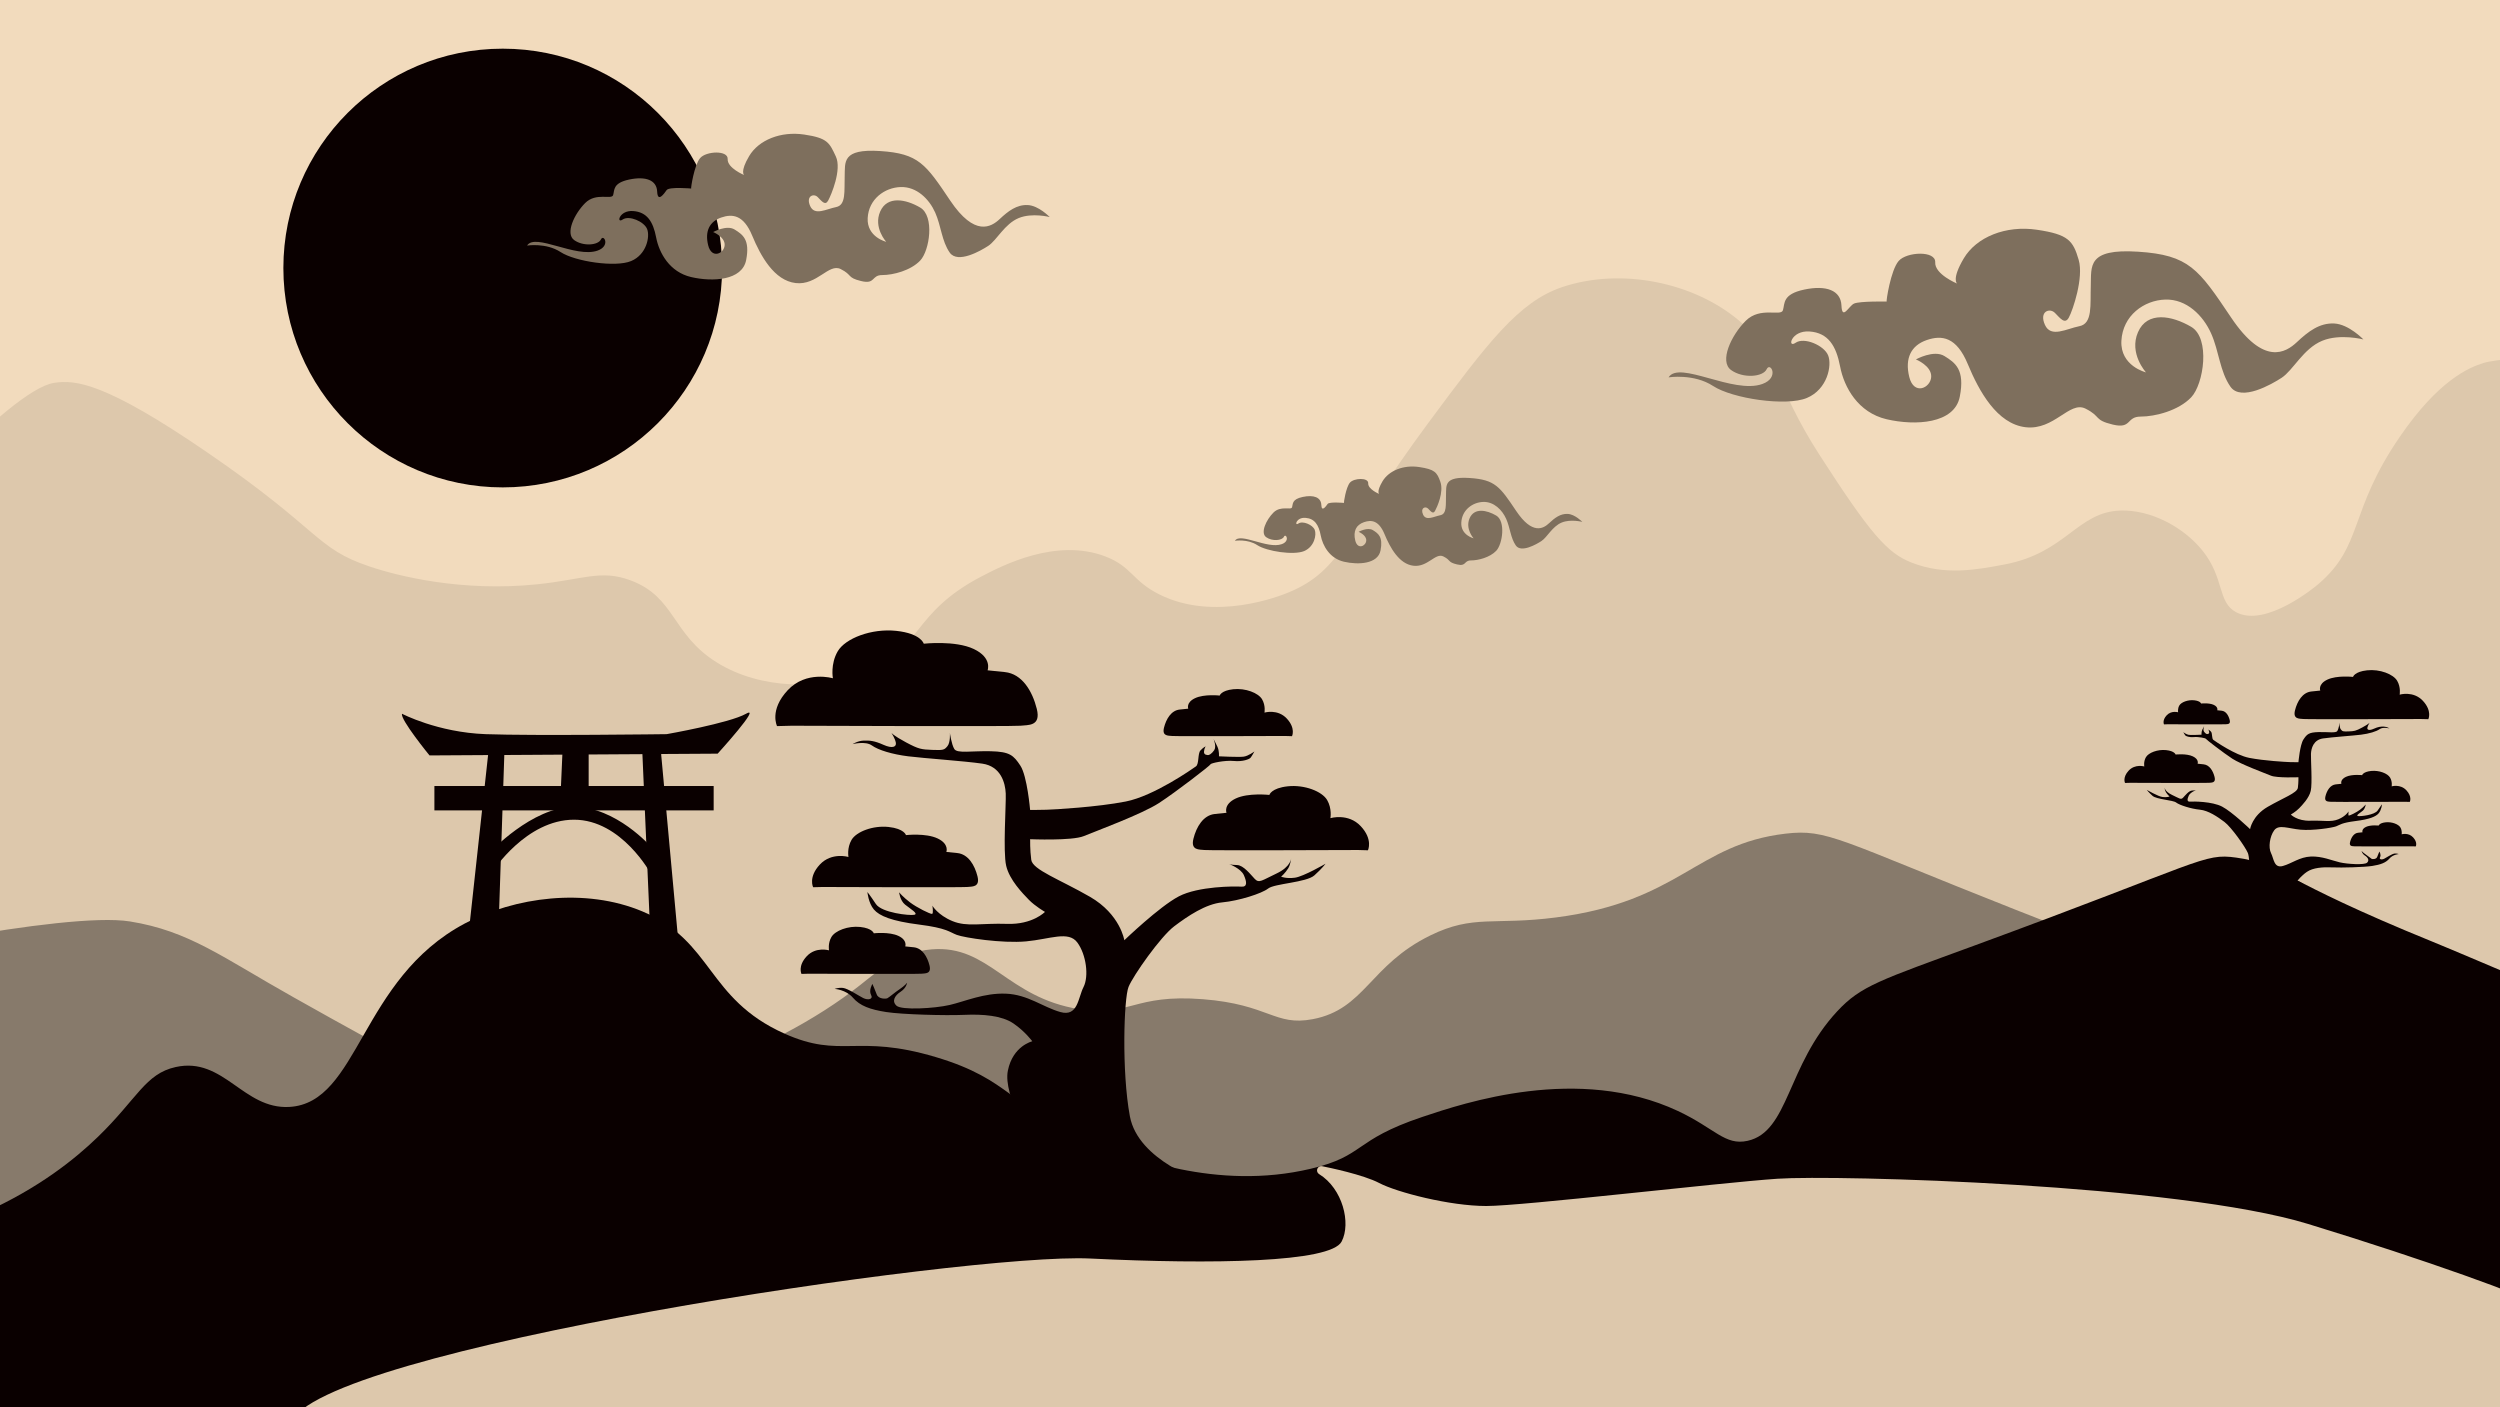
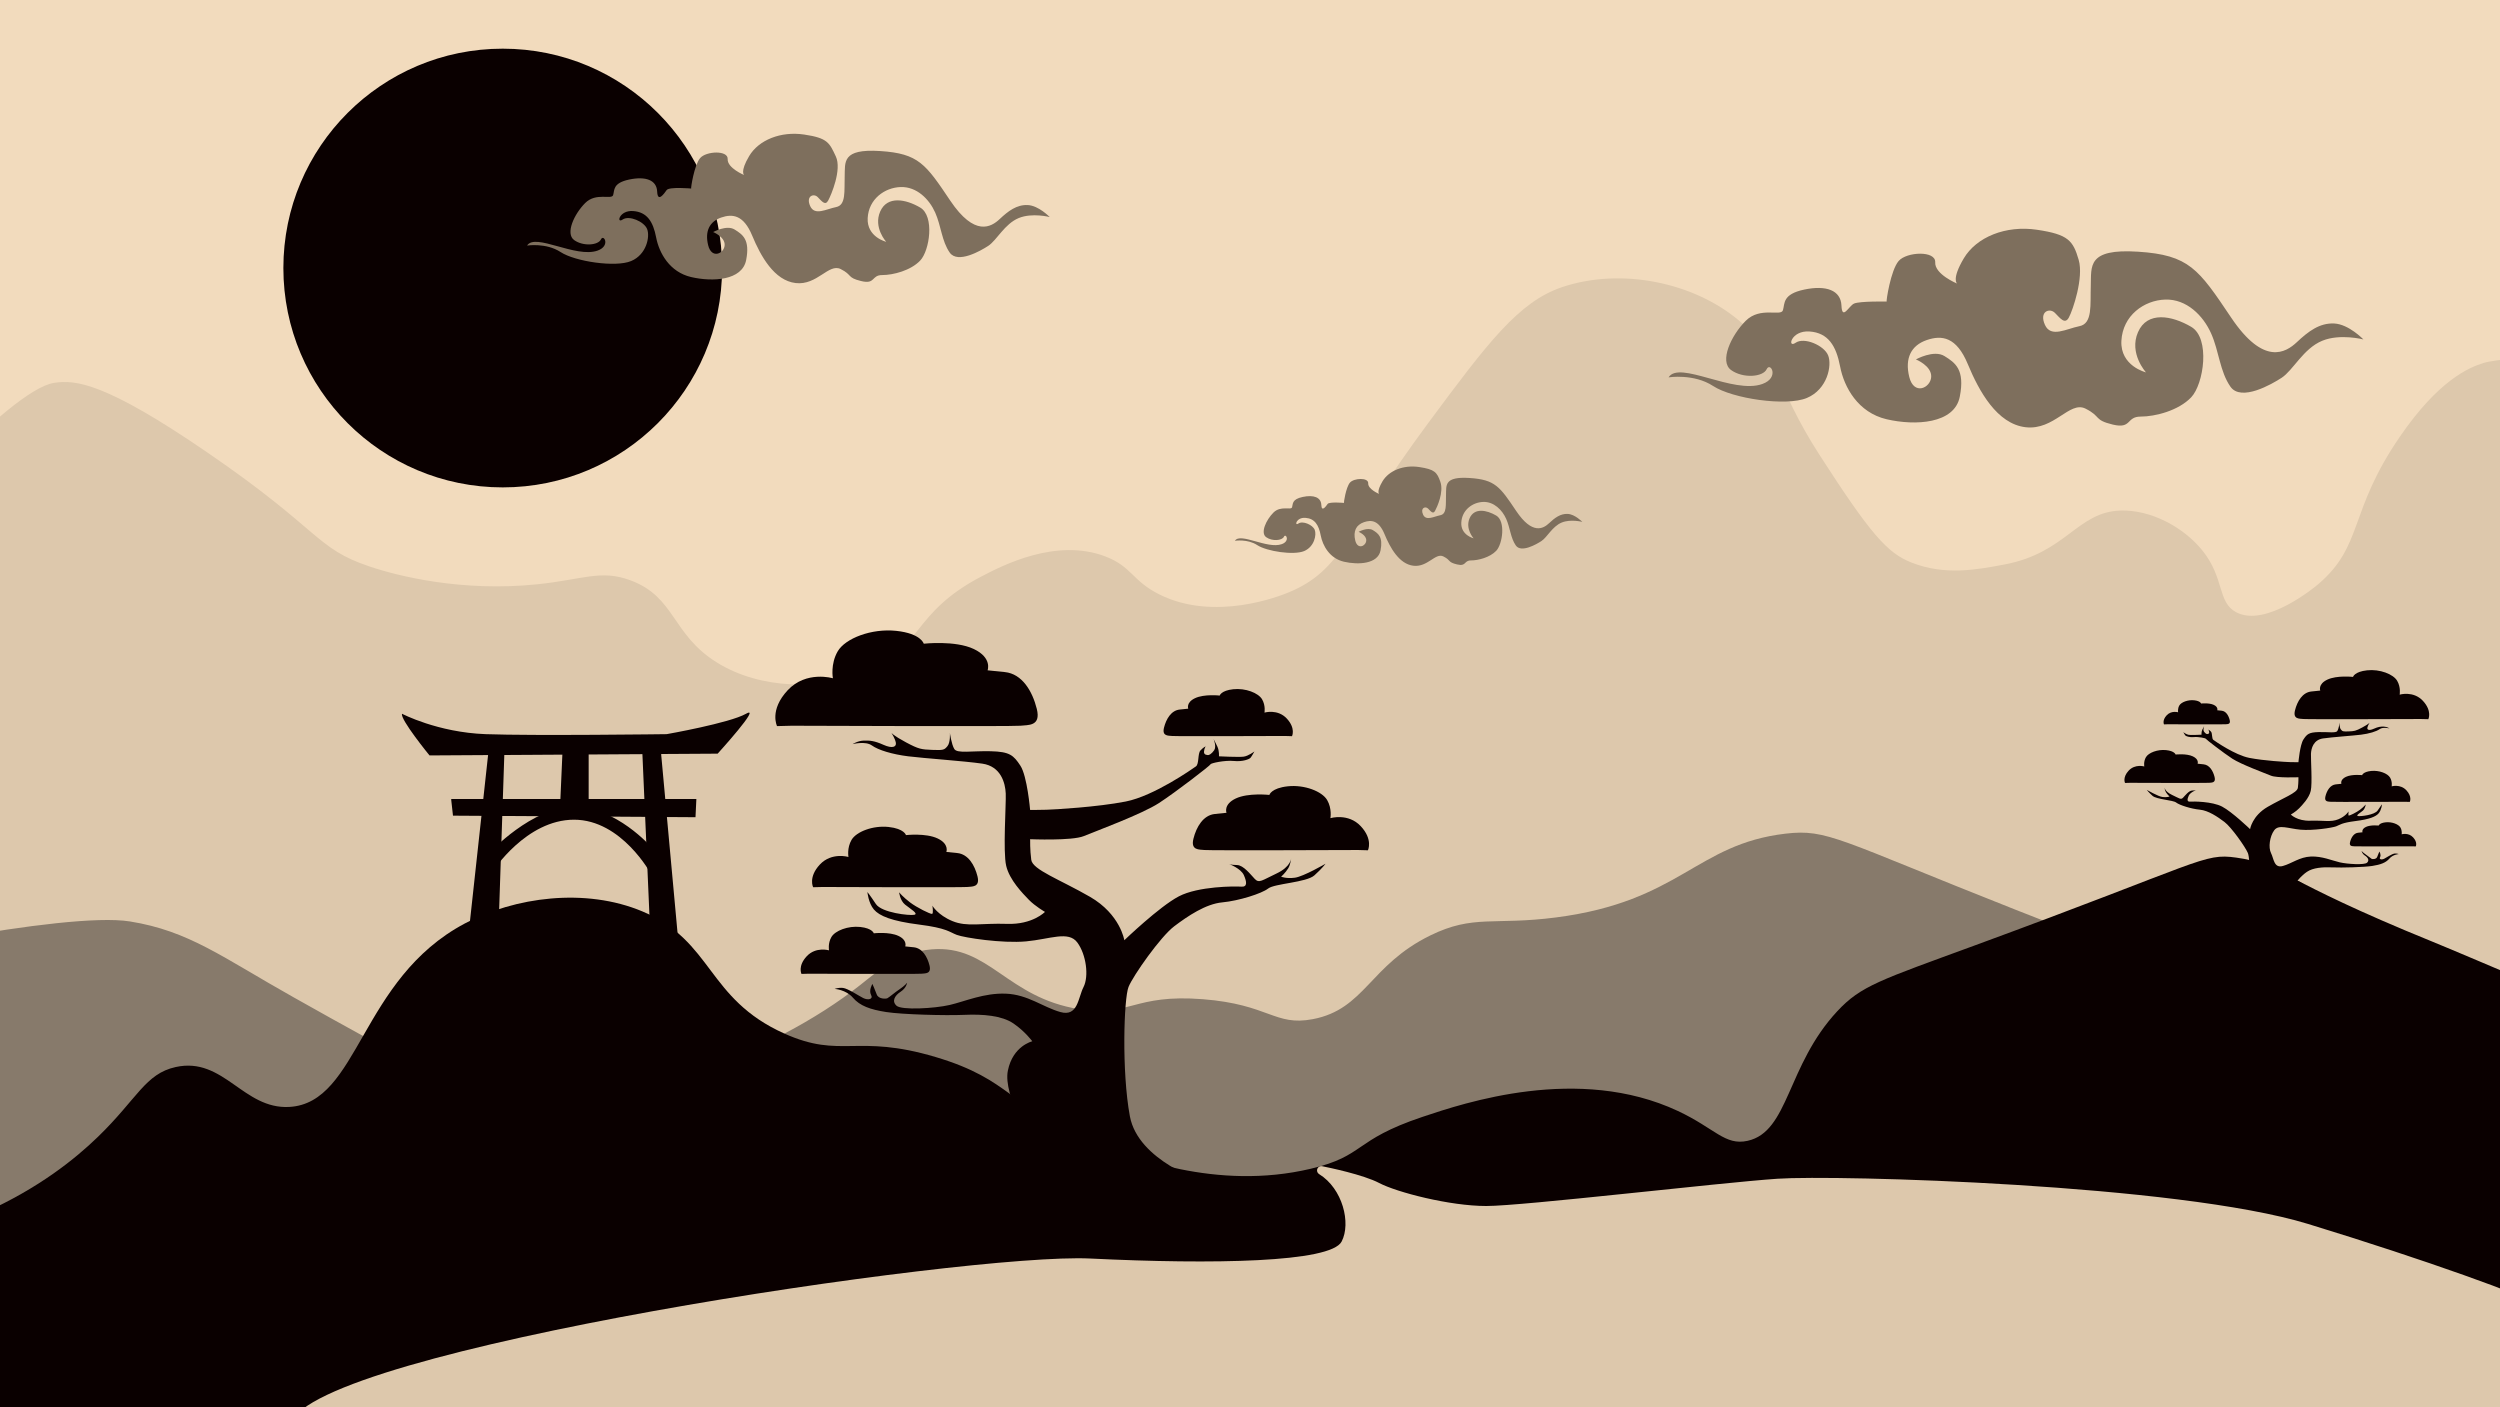
<svg xmlns="http://www.w3.org/2000/svg" version="1.1" x="0px" y="0px" viewBox="0 0 1920 1080" style="enable-background:new 0 0 1920 1080;" xml:space="preserve">
  <style type="text/css">
	.st0{fill:#F2DBBD;}
	.st1{fill:#DDC8AC;}
	.st2{fill:#877A6B;}
	.st3{fill:#0A0000;}
	.st4{fill:#7E6F5D;}
</style>
  <g id="layer1">
    <g id="background">
      <g>
        <rect class="st0" width="1920" height="1080" />
      </g>
    </g>
  </g>
  <g id="Layer2">
    <g id="mountains3">
      <path class="st1" d="M-107.57,434.57c12.81-19.2,113.93-135.12,149.11-140.53c16.29-2.5,38.97-0.55,117.96,53.62    c87.51,60.01,82.49,73.28,124.09,87.32c22.73,7.68,71.43,19.65,128.68,13.79c35.58-3.64,49.14-11.58,72-3.06    c34.41,12.82,31.53,41.18,65.87,62.81c34.01,21.41,81.11,21.49,114.89,7.66c42.88-17.55,35.17-45.58,88.85-73.53    c15.84-8.25,57.13-29.75,94.98-15.32c20.4,7.78,20.61,18.68,41.36,29.11c42.56,21.38,92.9,1.24,99.57-1.53    c41.03-17.06,43.79-44.6,107.23-130.21c45.81-61.82,69.4-92.95,102.64-104.17c44.9-15.15,100.98-4.04,136.34,26.04    c29.85,25.39,26.46,48.56,61.28,102.64c39.35,61.1,52.13,75.4,70.47,82.72c25.81,10.31,50.54,5.61,72,1.53    c47.15-8.96,55.61-40.36,88.85-41.36c23.15-0.7,48.2,12.56,62.81,30.64c17.2,21.29,11.38,39.76,26.04,47.49    c22.79,12.02,60.99-19.9,62.81-21.45c35.21-30.01,22.96-55.25,62.81-113.36c29.76-43.4,52.91-53.12,64.34-56.68    c17.2-5.36,129.78-11.16,139.91-9.7l73.53,866.7l-2299.91-11.38L-107.57,434.57z" />
    </g>
  </g>
  <g id="Layer3">
    <g id="mountains2">
      <g>
        <path class="st2" d="M-154.55,747.96c28.54-11.23,204.97-48.21,254.3-40.3c45.52,7.3,70.85,27.47,125.62,58.21     c82.84,46.49,124.25,69.74,162.38,75.06c90.65,12.66,206.19-31.78,272.68-84.26c13.46-10.62,29.91-25.52,55.15-27.57     c44.26-3.6,57.42,37.05,113.36,45.96c38.75,6.17,41.45-11.89,94.98-7.66c50.9,4.02,54.98,20.88,84.26,15.32     c40.17-7.62,43.59-41.46,90.38-64.34c33.18-16.23,48.55-7.57,96.51-13.79c95.61-12.4,107.25-56.24,176.17-64.34     c32.2-3.79,40.26,4.54,176.17,58.21c172.45,68.1,210.93,75.02,235.91,78.13c63.44,7.89,240.21,2.59,294.64-11.23l30.64,385.02     H-150.47L-154.55,747.96z" />
      </g>
    </g>
  </g>
  <g id="sky">
    <g id="sun">
      <g>
        <circle class="st3" cx="386.1" cy="205.85" r="168.47" />
      </g>
    </g>
    <g id="cloud1">
      <g>
        <path class="st4" d="M404.81,188.59c0,0,14.59-2.3,25.73,4.99s42.25,11.91,54.16,6.91c11.91-4.99,14.59-18.82,12.29-24.58     s-13.83-10.75-18.82-7.3c-4.99,3.46-2.69-7.3,8.07-6.53c10.75,0.77,15.36,8.2,17.67,20.23c2.3,12.03,10.37,26.63,26.89,30.47     c16.52,3.84,39.18,2.69,42.25-13.06s-2.69-19.59-8.83-23.43c-6.15-3.84-16.52,1.92-16.52,1.92s9.22,3.73,8.83,10.12     c-0.38,6.39-9.99,10.89-12.67,0s1.15-18.19,9.99-21.26s17.28-1.92,23.81,13.83c6.53,15.75,16.9,34.57,33.41,36.49     c16.52,1.92,25.35-15.36,34.57-10.75c9.22,4.61,4.61,6.53,15.75,9.22c11.14,2.69,7.68-4.61,16.13-4.61s21.89-3.46,29.19-11.14     s11.14-34.18,0-40.71c-11.14-6.53-25.35-9.22-30.73,3.07c-5.38,12.29,4.61,23.24,4.61,23.24s-14.98-3.65-14.21-18.25     c0.77-14.59,13.06-23.43,25.35-23.81c12.29-0.38,21.89,9.22,26.5,19.59c4.61,10.37,4.99,21.89,11.14,30.73     c6.15,8.83,23.96-1.45,29.57-5.12c6.66-4.35,12.55-16.9,23.43-21.38c10.4-4.28,23.81-0.77,23.81-0.77s-8.45-8.83-16.9-9.22     s-14.98,4.61-21.51,10.75c-6.53,6.15-19.2,13.83-38.02-14.21c-18.82-28.04-24.2-36.1-53.77-38.02     c-29.57-1.92-26.89,8.45-27.27,19.59c-0.38,11.14,1.15,21.89-6.53,23.43c-7.68,1.54-16.52,6.91-19.97-0.77     c-3.46-7.68,2.69-9.99,5.76-6.91c3.07,3.07,5.76,6.91,8.07,2.69c2.3-4.22,10.61-23.76,5.89-33.85     c-4.95-10.58-6.27-14.16-24.32-16.85c-18.05-2.69-34.95,4.22-42.25,16.52s-3.84,14.59-3.84,14.59s-13.06-5.38-12.67-12.29     c0.38-6.91-16.52-6.15-21.12-0.77c-4.61,5.38-7.3,23.43-6.91,23.43c0.38,0-16.9-1.54-18.82,1.15s-6.91,9.99-7.3,1.15     c-0.38-8.83-8.83-11.91-21.51-9.22c-12.67,2.69-11.14,8.07-12.29,11.91c-1.15,3.84-13.06-2.3-21.51,6.15     c-8.45,8.45-15.36,23.43-8.45,28.42c6.91,4.99,18.44,4.05,20.55-0.47s7.63,4.9-2.5,8.54     C442.15,198.47,410.96,178.6,404.81,188.59z" />
      </g>
    </g>
    <g id="cloud2">
      <g>
        <path class="st4" d="M948.43,415.32c0,0,9.7-1.53,17.11,3.32c7.4,4.85,28.09,7.91,36,4.6c7.91-3.32,9.7-12.51,8.17-16.34     c-1.53-3.83-9.19-7.15-12.51-4.85c-3.32,2.3-1.79-4.85,5.36-4.34c7.15,0.51,10.21,5.45,11.74,13.45c1.53,8,6.89,17.7,17.87,20.25     c10.98,2.55,26.04,1.79,28.09-8.68c2.04-10.47-1.79-13.02-5.87-15.57s-10.98,1.28-10.98,1.28s6.13,2.48,5.87,6.73     c-0.26,4.25-6.64,7.24-8.43,0s0.77-12.09,6.64-14.13c5.87-2.04,11.49-1.28,15.83,9.19c4.34,10.47,11.23,22.98,22.21,24.26     c10.98,1.28,16.85-10.21,22.98-7.15c6.13,3.06,3.06,4.34,10.47,6.13c7.4,1.79,5.11-3.06,10.72-3.06c5.62,0,14.55-2.3,19.4-7.4     s7.4-22.72,0-27.06c-7.4-4.34-16.85-6.13-20.43,2.04c-3.57,8.17,3.06,15.45,3.06,15.45s-9.96-2.43-9.45-12.13     c0.51-9.7,8.68-15.57,16.85-15.83s14.55,6.13,17.62,13.02s3.32,14.55,7.4,20.43s15.93-0.96,19.66-3.4     c4.43-2.89,8.34-11.23,15.57-14.21c6.91-2.85,15.83-0.51,15.83-0.51s-5.62-5.87-11.23-6.13c-5.62-0.26-9.96,3.06-14.3,7.15     s-12.77,9.19-25.28-9.45s-16.09-24-35.74-25.28c-19.66-1.28-17.87,5.62-18.13,13.02c-0.26,7.4,0.77,14.55-4.34,15.57     c-5.11,1.02-10.98,4.6-13.28-0.51s1.79-6.64,3.83-4.6c2.04,2.04,3.83,4.6,5.36,1.79c1.53-2.81,6.89-14.3,4.09-22.34     c-2.56-7.33-4.34-9.57-16.34-11.36s-23.23,2.81-28.09,10.98c-4.85,8.17-2.55,9.7-2.55,9.7s-8.68-3.57-8.43-8.17     c0.26-4.6-10.98-4.09-14.04-0.51s-4.85,15.57-4.6,15.57c0.26,0-11.23-1.02-12.51,0.77c-1.28,1.79-4.6,6.64-4.85,0.77     c-0.26-5.87-5.87-7.91-14.3-6.13c-8.43,1.79-7.4,5.36-8.17,7.91c-0.77,2.55-8.68-1.53-14.3,4.09     c-5.62,5.62-10.21,15.57-5.62,18.89c4.6,3.32,12.26,2.69,13.66-0.31c1.4-3.01,5.07,3.25-1.66,5.68     C973.25,421.89,952.51,408.68,948.43,415.32z" />
      </g>
    </g>
    <g id="cloud3">
      <g>
        <path class="st4" d="M1281.47,289.81c0,0,19.4-3.06,34.21,6.64c14.81,9.7,56.17,15.83,72,9.19s19.4-25.02,16.34-32.68     s-18.38-14.3-25.02-9.7c-6.64,4.6-3.57-9.7,10.72-8.68s20.43,10.9,23.49,26.9c3.06,16,13.79,35.4,35.74,40.51     s52.09,3.57,56.17-17.36c4.09-20.94-3.57-26.04-11.74-31.15s-21.96,2.55-21.96,2.55s12.26,4.96,11.74,13.46     c-0.51,8.5-13.28,14.48-16.85,0c-3.57-14.48,1.53-24.18,13.28-28.27c11.74-4.09,22.98-2.55,31.66,18.38     c8.68,20.94,22.47,45.96,44.43,48.51s33.7-20.43,45.96-14.3c12.26,6.13,6.13,8.68,20.94,12.26c14.81,3.57,10.21-6.13,21.45-6.13     s29.11-4.6,38.81-14.81c9.7-10.21,14.81-45.45,0-54.13c-14.81-8.68-33.7-12.26-40.85,4.09s6.13,30.9,6.13,30.9     s-19.91-4.85-18.89-24.26c1.02-19.4,17.36-31.15,33.7-31.66c16.34-0.51,29.11,12.26,35.23,26.04     c6.13,13.79,6.64,29.11,14.81,40.85s31.86-1.93,39.32-6.81c8.85-5.79,16.68-22.47,31.15-28.43c13.82-5.69,31.66-1.02,31.66-1.02     s-11.23-11.74-22.47-12.26s-19.91,6.13-28.6,14.3c-8.68,8.17-25.53,18.38-50.55-18.89s-32.17-48-71.49-50.55     c-39.32-2.55-35.74,11.23-36.26,26.04c-0.51,14.81,1.53,29.11-8.68,31.15c-10.21,2.04-21.96,9.19-26.55-1.02     c-4.6-10.21,3.57-13.28,7.66-9.19c4.09,4.09,7.66,9.19,10.72,3.57s11.52-30.59,7.55-44.27c-4.33-14.91-8.06-19.56-32.06-23.13     c-24-3.57-46.47,5.62-56.17,21.96s-5.11,19.4-5.11,19.4s-17.36-7.15-16.85-16.34c0.51-9.19-21.96-8.17-28.09-1.02     c-6.13,7.15-9.7,31.15-9.19,31.15s-20.54-0.44-25.02,1.53c-4.02,1.77-9.19,13.28-9.7,1.53c-0.51-11.74-11.74-15.83-28.6-12.26     c-16.85,3.57-14.81,10.72-16.34,15.83c-1.53,5.11-17.36-3.06-28.6,8.17c-11.23,11.23-20.43,31.15-11.23,37.79     s24.51,5.38,27.32-0.63c2.81-6.01,10.14,6.51-3.32,11.35C1331.12,302.95,1289.64,276.53,1281.47,289.81z" />
      </g>
    </g>
  </g>
  <g id="Layer4">
    <g id="mountains1">
      <path class="st3" d="M-93.28,949.19l-10.21,159.32l2150.81-10.21l-6.13-302.3c-15.27-5.59-145.08-61.42-173.62-73.02    c-117.24-47.66-115.45-59.49-150.13-64.34c-25.54-3.57-25.27,3.02-200.68,67.4c-72.75,26.7-87.45,30.95-105.7,50.55    c-38.97,41.87-37.06,92.52-68.94,99.57c-17.37,3.85-25.03-9.62-53.62-22.98c-76.24-35.62-163.9-6.2-196.09,4.6    c-53.6,17.99-43.63,29.84-85.79,39.83c-72.39,17.15-138.51-9.1-168.51-21.45c-64.01-26.34-60.78-46.83-119.49-64.34    c-61.05-18.21-72.35,1.61-116.19-18.03c-59.91-26.84-54.56-70.91-109.01-93.8c-43.92-18.46-98.06-11.08-136.34,9.19    c-80.76,42.78-81.23,137.87-134.81,140.94c-35.46,2.03-50.48-38.75-87.32-30.64c-23.43,5.16-29.5,24.33-59.74,53.62    c-17.68,17.12-45.36,39.38-87.32,58.21L-93.28,949.19z" />
    </g>
    <g id="arc">
      <polygon class="st3" points="358.47,729.96 375.15,577.11 387.4,577.11 382.3,729.96   " />
      <polygon class="st3" points="493.28,577.11 500.09,733.02 521.87,733.02 507.57,577.11   " />
-       <rect x="333.62" y="603.66" class="st3" width="214.47" height="18.72" />
      <path class="st3" d="M308.77,548.17c0,0,27.23,14.3,64.17,15.66s139.06,0,139.06,0s48.34-8.51,60.94-15.66    c12.6-7.15-21.79,30.64-21.79,30.64l-221.28,1.36C329.87,580.17,307.06,552.26,308.77,548.17z" />
      <polygon class="st3" points="432,577.11 430.3,615.57 452.09,615.57 452.09,577.11   " />
      <path class="st3" d="M378.55,669.05c0,0,25.53-39.52,62.3-39.52s59.23,41.87,59.23,41.87v-20.94c0,0-26.89-30.81-59.23-30.81    s-65.02,35.4-65.02,35.4L378.55,669.05z" />
+       <polyline class="st3" points="346.55,613.62 534.81,613.62 534.14,627.62 347.89,626.43 346.55,614.41   " />
    </g>
    <g id="tree1">
      <path class="st3" d="M924.68,907.57c0,0-50.55-15.83-56.94-50.3s-4.6-90.51-1.02-99.32c3.57-8.81,24.68-38.72,35.06-46.55    c10.38-7.83,24.17-17.19,36.94-18.38c12.77-1.19,30.38-6.81,35.23-10.64c4.85-3.83,29.36-4.6,35.49-10.09    c6.13-5.49,8.55-8.94,8.55-8.94s-16.85,9.83-23.49,10.72s-10.6-0.77-10.6-0.77s3.2-2.78,5.41-6.37c1.89-3.06,2.29-7.7,2.29-7.7    s-0.16,6.41-11.27,11.64s-13.28,7.66-16.6,4.21c-3.32-3.45-8.68-10.6-13.66-10.72c-4.98-0.13-6.13-0.77-6.13-0.77    s9.06,3.32,11.36,8.55c2.3,5.23,2.81,9.19-2.04,8.81c-4.85-0.38-32.94-0.38-47.91,7.45c-14.98,7.83-41.87,33.7-41.87,33.7    s-3.07-19.91-26.39-33.36C813.79,675.32,793.02,668,792,660.34c-1.02-7.66-0.85-15.83-0.85-15.83s32.17,1.36,41.19-2.38    c9.02-3.74,44.6-16.85,57.7-25.36c13.11-8.51,39.49-28.91,39.68-29.81c0.19-0.89,10.96-3.21,17.85-2.53s11.91-1.36,12.85-2.47    s2.98-4.85,2.98-4.85s-4.6,3.49-8.26,4c-3.66,0.51-18.98-0.26-18.98-0.26s0.34-4.17-1.19-7.4c-1.53-3.23-2.98-5.96-2.98-5.96    s2.47,5.79,0.51,8.68s-4.09,3.83-4.68,3.74c-0.6-0.09-3.32,0-3.15-2.55c0.17-2.55,1.28-4.17,1.28-4.17s-1.79,0.77-4,3.15    c-2.21,2.38-0.94,10.47-3.49,12.26c-2.55,1.79-32.17,22.72-53.96,26.98s-54.64,6.13-60.77,6.3c-6.13,0.17-12.61,0.17-12.61,0.17    s-2.2-26.04-7.48-34.04c-5.28-8-8.17-10.72-22.81-11.06c-14.64-0.34-25.7,1.87-27.91-1.7c-2.21-3.57-3.4-12.43-3.4-12.43    s0.51,7.32-1.87,10.21c-2.38,2.89-3.06,3.23-11.57,2.89c-8.51-0.34-10.38-0.51-20.26-5.79c-9.87-5.28-11.23-7.32-11.23-7.32    s2.72,4.09,3.4,7.49c0.68,3.4-2.72,4.77-9.53,1.7s-10.55-3.4-15.15-3.23c-4.6,0.17-8.51,2.72-8.51,2.72s9.87-2.55,14.81,1.02    s15.66,6.81,27.91,8.34s42.55,3.57,56.85,5.62c14.3,2.04,17.7,14.81,18.04,22.98c0.34,8.17-2.21,44.6,0.34,55.49    c2.55,10.89,12.6,21.11,17.36,26.04c4.77,4.94,12.43,9.36,12.43,9.36s-9.53,9.87-29.11,9.19c-19.57-0.68-30.64,2.55-41.96-2.13    s-15.4-11.83-15.4-11.83s1.02,6.04-0.26,6.3c-1.28,0.26-11.62-4.81-16.98-8.89c-5.36-4.09-8.3-7.66-8.3-7.66s0.64,6.26,4.6,9.45    c3.96,3.19,10.6,7.02,7.02,7.79c-3.57,0.77-25.02-1.53-29.49-8.3c-4.47-6.77-6.51-9.19-6.51-9.19s0.77,8.43,4.98,13.4    c4.21,4.98,13.66,8.94,34.85,11.62s23.11,5.74,28.85,7.91s34.85,6.68,53.23,4.98c18.38-1.7,32.51-8.34,39.32,0.85    c6.81,9.19,9.02,25.87,4.77,34.21c-4.26,8.34-4.26,22.98-17.7,19.23c-13.45-3.74-25.02-13.45-41.87-14.13s-31.49,5.96-43.23,8.68    s-37.02,4.13-40.85,0.55c-3.83-3.57-1.28-7.79,3.19-10.72c4.47-2.94,4.98-6.89,4.98-6.89s-1.79,2.3-5.62,4.85    c-3.83,2.55-7.53,5.87-9.51,7.02c-0.91,0.53-6.83,0.89-8.23-2.94c-1.4-3.83-3.32-8.04-3.32-8.04s-2.94,4.98-1.02,8.43    c1.91,3.45-2.43,4.21-6,2.43s-11.87-7.4-15.57-7.79c-3.7-0.38-6.38,0.77-6.38,0.77s8.68,0.51,14.04,6.77s13.28,9.06,25.53,10.98    c12.26,1.91,45.45,2.81,59.87,2.17s28.98,0.51,37.91,6.64c8.94,6.13,14.43,13.66,14.43,13.66s-14.94,3.45-18.77,22.6    c-3.83,19.15,19.15,55.78,19.15,55.78s8.43,16.73,45.7,25.15C876.17,911.66,924.68,907.57,924.68,907.57z" />
      <path class="st3" d="M608,557.36c0,0,169.87,0.68,175.66,0c5.79-0.68,16,0.68,12.6-12.94s-11.23-26.89-24.51-28.26    s-13.28-1.36-13.28-1.36s3.74-9.53-10.55-16.34c-14.3-6.81-38.47-4.09-38.47-4.09s-2.04-7.83-21.11-9.87    c-19.06-2.04-39.15,5.79-44.94,15.66c-5.79,9.87-3.74,20.75-3.74,20.75s-20.43-6.12-34.72,9.2c-14.3,15.32-8.17,27.54-8.17,27.54    L608,557.36z" />
      <path class="st3" d="M631.59,681.21c0,0,107.49,0.43,111.15,0c3.66-0.43,10.12,0.43,7.97-8.19s-7.11-17.02-15.51-17.88    c-8.4-0.86-8.4-0.86-8.4-0.86s2.37-6.03-6.68-10.34c-9.05-4.31-24.34-2.58-24.34-2.58s-1.29-4.95-13.36-6.25    c-12.06-1.29-24.77,3.66-28.43,9.91s-2.37,13.13-2.37,13.13s-12.92-3.87-21.97,5.82c-9.05,9.69-5.17,17.42-5.17,17.42    L631.59,681.21z" />
      <path class="st3" d="M621.07,747.81c0,0,83.71,0.34,86.57,0s7.88,0.34,6.21-6.38c-1.68-6.71-5.54-13.25-12.08-13.92    c-6.54-0.67-6.54-0.67-6.54-0.67s1.85-4.7-5.2-8.05s-18.96-2.01-18.96-2.01s-1.01-3.86-10.4-4.87    c-9.39-1.01-19.29,2.85-22.14,7.72c-2.85,4.87-1.85,10.23-1.85,10.23s-10.07-3.01-17.11,4.54c-7.05,7.55-4.03,13.57-4.03,13.57    L621.07,747.81z" />
      <path class="st3" d="M986.73,565.23c0,0-83.71,0.34-86.57,0s-7.88,0.34-6.21-6.38c1.68-6.71,5.54-13.25,12.08-13.92    c6.54-0.67,6.54-0.67,6.54-0.67s-1.85-4.7,5.2-8.05c7.05-3.36,18.96-2.01,18.96-2.01s1.01-3.86,10.4-4.87    c9.39-1.01,19.29,2.85,22.14,7.72c2.85,4.87,1.85,10.23,1.85,10.23s10.07-3.01,17.11,4.54c7.05,7.55,4.03,13.57,4.03,13.57    L986.73,565.23z" />
      <path class="st3" d="M1043,652.81c0,0-114.1,0.46-117.98,0s-10.75,0.46-8.46-8.69s7.55-18.06,16.46-18.98    c8.92-0.91,8.92-0.91,8.92-0.91s-2.52-6.4,7.09-10.98c9.6-4.57,25.84-2.74,25.84-2.74s1.37-5.26,14.18-6.63    c12.8-1.37,26.29,3.89,30.18,10.52s2.52,13.94,2.52,13.94s13.72-4.11,23.32,6.18c9.6,10.29,5.49,18.5,5.49,18.5L1043,652.81z" />
    </g>
    <g id="tree2">
      <path class="st3" d="M1696.64,731.97c0,0,25.95-8.13,29.23-25.82c3.28-17.69,2.36-46.46,0.52-50.98s-12.67-19.88-18-23.9    c-5.33-4.02-12.41-8.82-18.96-9.44c-6.55-0.61-15.6-3.49-18.09-5.46s-15.07-2.36-18.22-5.18c-3.15-2.82-4.39-4.59-4.39-4.59    s8.65,5.05,12.06,5.5c3.41,0.46,5.44-0.39,5.44-0.39s-1.64-1.43-2.78-3.27c-0.97-1.57-1.17-3.95-1.17-3.95s0.08,3.29,5.79,5.98    s6.82,3.93,8.52,2.16s4.46-5.44,7.01-5.5c2.56-0.07,3.15-0.39,3.15-0.39s-4.65,1.7-5.83,4.39c-1.18,2.69-1.44,4.72,1.05,4.52    s16.91-0.2,24.6,3.82c7.69,4.02,21.49,17.3,21.49,17.3s1.58-10.22,13.55-17.13c11.97-6.9,22.63-10.66,23.15-14.59    c0.52-3.93,0.44-8.13,0.44-8.13s-16.51,0.7-21.14-1.22c-4.63-1.92-22.89-8.65-29.62-13.02c-6.73-4.37-20.27-14.84-20.37-15.3    c-0.1-0.46-5.62-1.65-9.16-1.3c-3.54,0.35-6.12-0.7-6.6-1.27s-1.53-2.49-1.53-2.49s2.36,1.79,4.24,2.05    c1.88,0.26,9.74-0.13,9.74-0.13s-0.17-2.14,0.61-3.8c0.79-1.66,1.53-3.06,1.53-3.06s-1.27,2.97-0.26,4.46    c1,1.49,2.1,1.97,2.4,1.92c0.31-0.04,1.7,0,1.62-1.31c-0.09-1.31-0.66-2.14-0.66-2.14s0.92,0.39,2.05,1.62    c1.14,1.22,0.48,5.37,1.79,6.29c1.31,0.92,16.51,11.66,27.7,13.85s28.05,3.15,31.19,3.23c3.15,0.09,6.47,0.09,6.47,0.09    s1.13-13.37,3.84-17.47c2.71-4.11,4.19-5.5,11.71-5.68s13.19,0.96,14.33-0.87c1.14-1.83,1.75-6.38,1.75-6.38s-0.26,3.76,0.96,5.24    c1.22,1.49,1.57,1.66,5.94,1.49c4.37-0.17,5.33-0.26,10.4-2.97s5.77-3.76,5.77-3.76s-1.4,2.1-1.75,3.84s1.4,2.45,4.89,0.87    c3.49-1.57,5.42-1.75,7.78-1.66c2.36,0.09,4.37,1.4,4.37,1.4s-5.07-1.31-7.6,0.52s-8.04,3.49-14.33,4.28    c-6.29,0.79-21.84,1.83-29.18,2.88c-7.34,1.05-9.09,7.6-9.26,11.8c-0.17,4.19,1.14,22.89-0.17,28.48s-6.47,10.83-8.91,13.37    s-6.38,4.81-6.38,4.81s4.89,5.07,14.94,4.72c10.05-0.35,15.73,1.31,21.54-1.09c5.81-2.4,7.91-6.07,7.91-6.07s-0.52,3.1,0.13,3.23    c0.66,0.13,5.96-2.47,8.72-4.57c2.75-2.1,4.26-3.93,4.26-3.93s-0.33,3.21-2.36,4.85s-5.44,3.6-3.6,4    c1.83,0.39,12.84-0.79,15.14-4.26c2.29-3.47,3.34-4.72,3.34-4.72s-0.39,4.32-2.56,6.88c-2.16,2.56-7.01,4.59-17.89,5.96    c-10.88,1.38-11.86,2.95-14.81,4.06c-2.95,1.11-17.89,3.43-27.33,2.56c-9.44-0.87-16.69-4.28-20.18,0.44    c-3.49,4.72-4.63,13.28-2.45,17.56s2.18,11.8,9.09,9.87c6.9-1.92,12.84-6.9,21.49-7.25c8.65-0.35,16.16,3.06,22.19,4.46    s19,2.12,20.97,0.28c1.97-1.83,0.66-4-1.64-5.5c-2.29-1.51-2.56-3.54-2.56-3.54s0.92,1.18,2.88,2.49c1.97,1.31,3.87,3.01,4.88,3.6    c0.47,0.27,3.51,0.46,4.23-1.51s1.7-4.13,1.7-4.13s1.51,2.56,0.52,4.32c-0.98,1.77,1.25,2.16,3.08,1.25c1.83-0.92,6.09-3.8,7.99-4    c1.9-0.2,3.28,0.39,3.28,0.39s-4.46,0.26-7.21,3.47c-2.75,3.21-6.81,4.65-13.11,5.64c-6.29,0.98-23.33,1.44-30.73,1.11    c-7.4-0.33-14.88,0.26-19.46,3.41c-4.59,3.15-7.4,7.01-7.4,7.01s7.67,1.77,9.63,11.6c1.97,9.83-9.83,28.63-9.83,28.63    s-4.32,8.59-23.46,12.91S1696.64,731.97,1696.64,731.97z" />
      <path class="st3" d="M1859.19,552.2c0,0-87.2,0.35-90.17,0c-2.97-0.35-8.21,0.35-6.47-6.64s5.77-13.8,12.58-14.5    s6.82-0.7,6.82-0.7s-1.92-4.89,5.42-8.39s19.75-2.1,19.75-2.1s1.05-4.02,10.83-5.07c9.79-1.05,20.1,2.97,23.07,8.04    c2.97,5.07,1.92,10.65,1.92,10.65s10.48-3.14,17.82,4.72c7.34,7.86,4.19,14.13,4.19,14.13L1859.19,552.2z" />
      <path class="st3" d="M1847.08,615.77c0,0-55.18,0.22-57.06,0s-5.2,0.22-4.09-4.2s3.65-8.74,7.96-9.18    c4.31-0.44,4.31-0.44,4.31-0.44s-1.22-3.1,3.43-5.31c4.64-2.21,12.49-1.33,12.49-1.33s0.66-2.54,6.86-3.21    c6.19-0.66,12.72,1.88,14.6,5.09s1.22,6.74,1.22,6.74s6.63-1.99,11.28,2.99c4.64,4.98,2.65,8.94,2.65,8.94L1847.08,615.77z" />
      <path class="st3" d="M1852.48,649.96c0,0-42.97,0.17-44.44,0c-1.46-0.17-4.05,0.17-3.19-3.27c0.86-3.44,2.84-6.8,6.2-7.15    s3.36-0.34,3.36-0.34s-0.95-2.41,2.67-4.13c3.62-1.72,9.73-1.03,9.73-1.03s0.52-1.98,5.34-2.5c4.82-0.52,9.9,1.46,11.37,3.96    c1.46,2.5,0.95,5.25,0.95,5.25s5.17-1.55,8.78,2.33c3.62,3.88,2.07,6.97,2.07,6.97L1852.48,649.96z" />
      <path class="st3" d="M1664.78,556.24c0,0,42.97,0.17,44.44,0c1.46-0.17,4.05,0.17,3.19-3.27c-0.86-3.44-2.84-6.8-6.2-7.15    c-3.36-0.34-3.36-0.34-3.36-0.34s0.95-2.41-2.67-4.13c-3.62-1.72-9.73-1.03-9.73-1.03s-0.52-1.98-5.34-2.5    c-4.82-0.52-9.9,1.46-11.37,3.96c-1.46,2.5-0.95,5.25-0.95,5.25s-5.17-1.55-8.78,2.33s-2.07,6.97-2.07,6.97L1664.78,556.24z" />
      <path class="st3" d="M1635.9,601.2c0,0,58.57,0.23,60.56,0c2-0.23,5.52,0.23,4.34-4.46c-1.17-4.69-3.87-9.27-8.45-9.74    c-4.58-0.47-4.58-0.47-4.58-0.47s1.29-3.29-3.64-5.63c-4.93-2.35-13.26-1.41-13.26-1.41s-0.7-2.7-7.28-3.4s-13.5,2-15.49,5.4    c-2,3.4-1.29,7.16-1.29,7.16s-7.04-2.11-11.97,3.17c-4.93,5.28-2.82,9.49-2.82,9.49L1635.9,601.2z" />
    </g>
    <g id="lake">
      <path class="st1" d="M1013.95,895.7L1013.95,895.7c0.48-0.12,0.97-0.14,1.45-0.04c4.78,0.95,31.6,6.46,43.83,12.9    c13.45,7.09,54.13,17.65,82.21,17.65s178.72-17.87,223.66-20.94c44.94-3.06,307.4,4.09,407.49,34.72    c91.77,28.09,167.28,55.54,179.4,63.15c36.09,22.64,48.44,62.45,48.51,63.66l-33.55,54.09c0.1,1.87-1.38,3.45-3.26,3.47    l-1205.24,9.17c0,0-553.53,16.34-535.15-40.34c18.38-56.68,519.83-131.23,614.04-126.64c94.21,4.6,184.6,3.06,193.02-13.02    c7.39-14.11,0.79-40.72-17.28-51.82C1010.6,900.18,1011.11,896.43,1013.95,895.7z" />
    </g>
  </g>
</svg>
